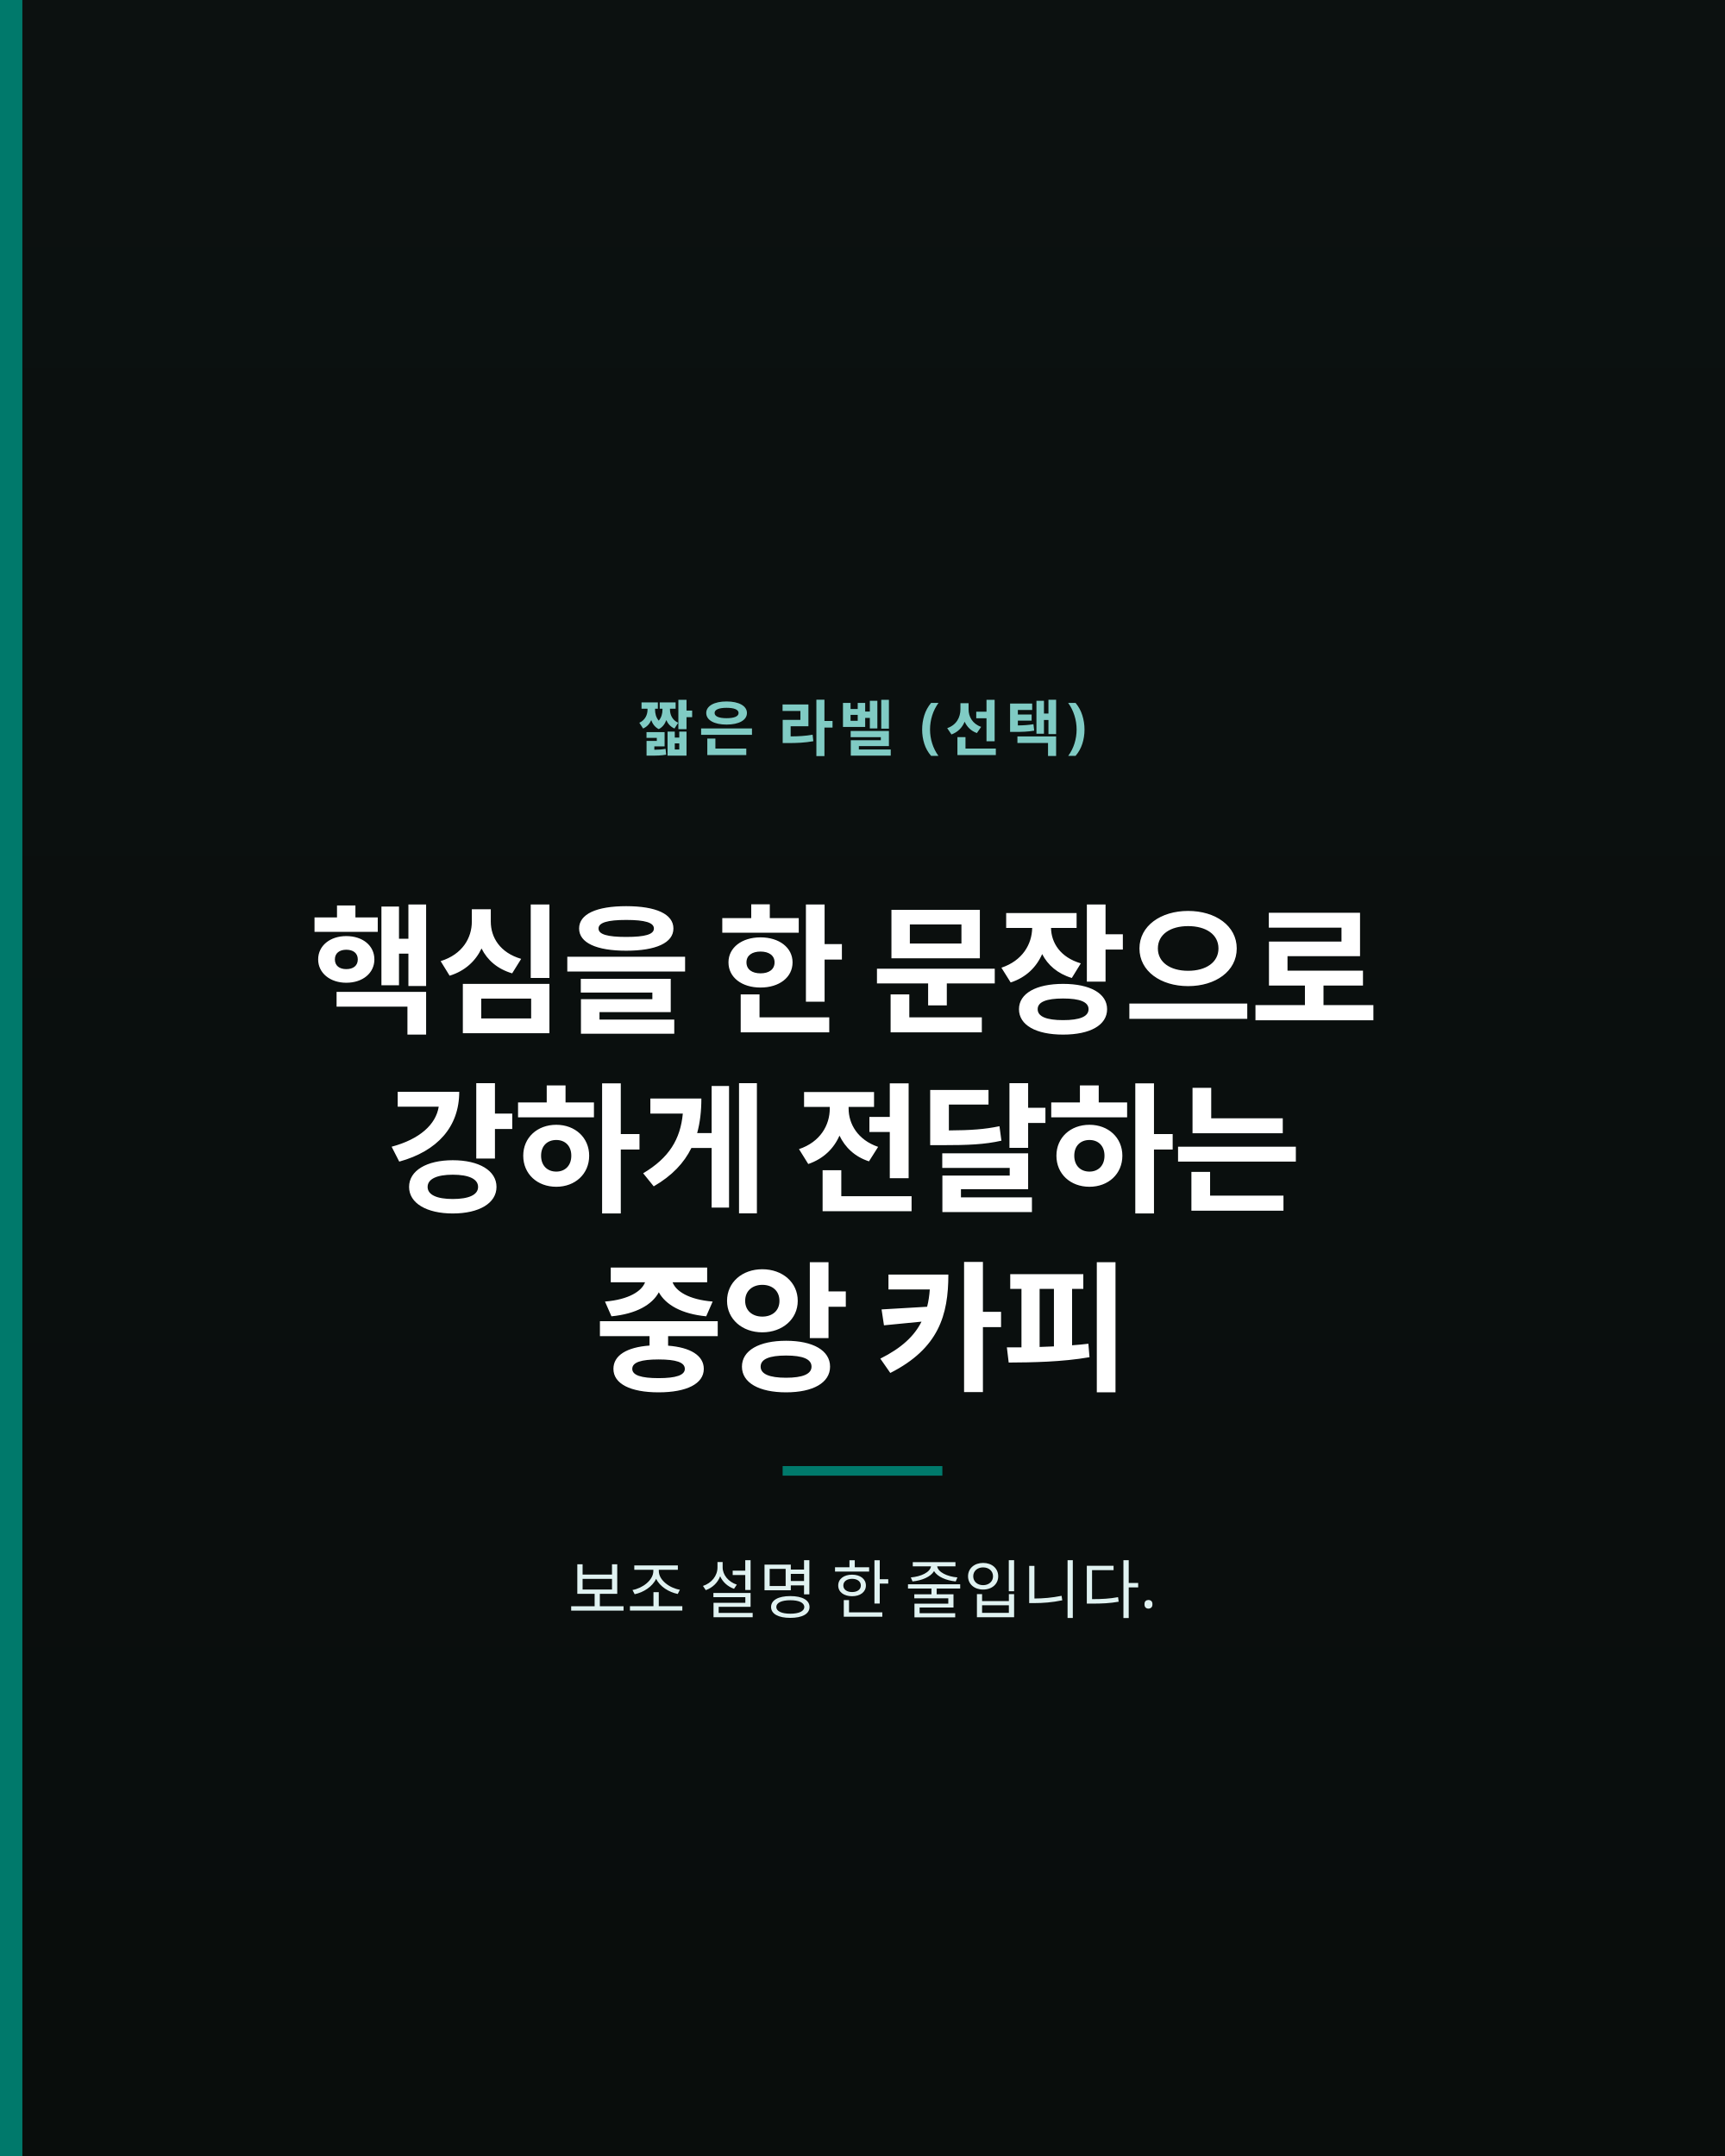
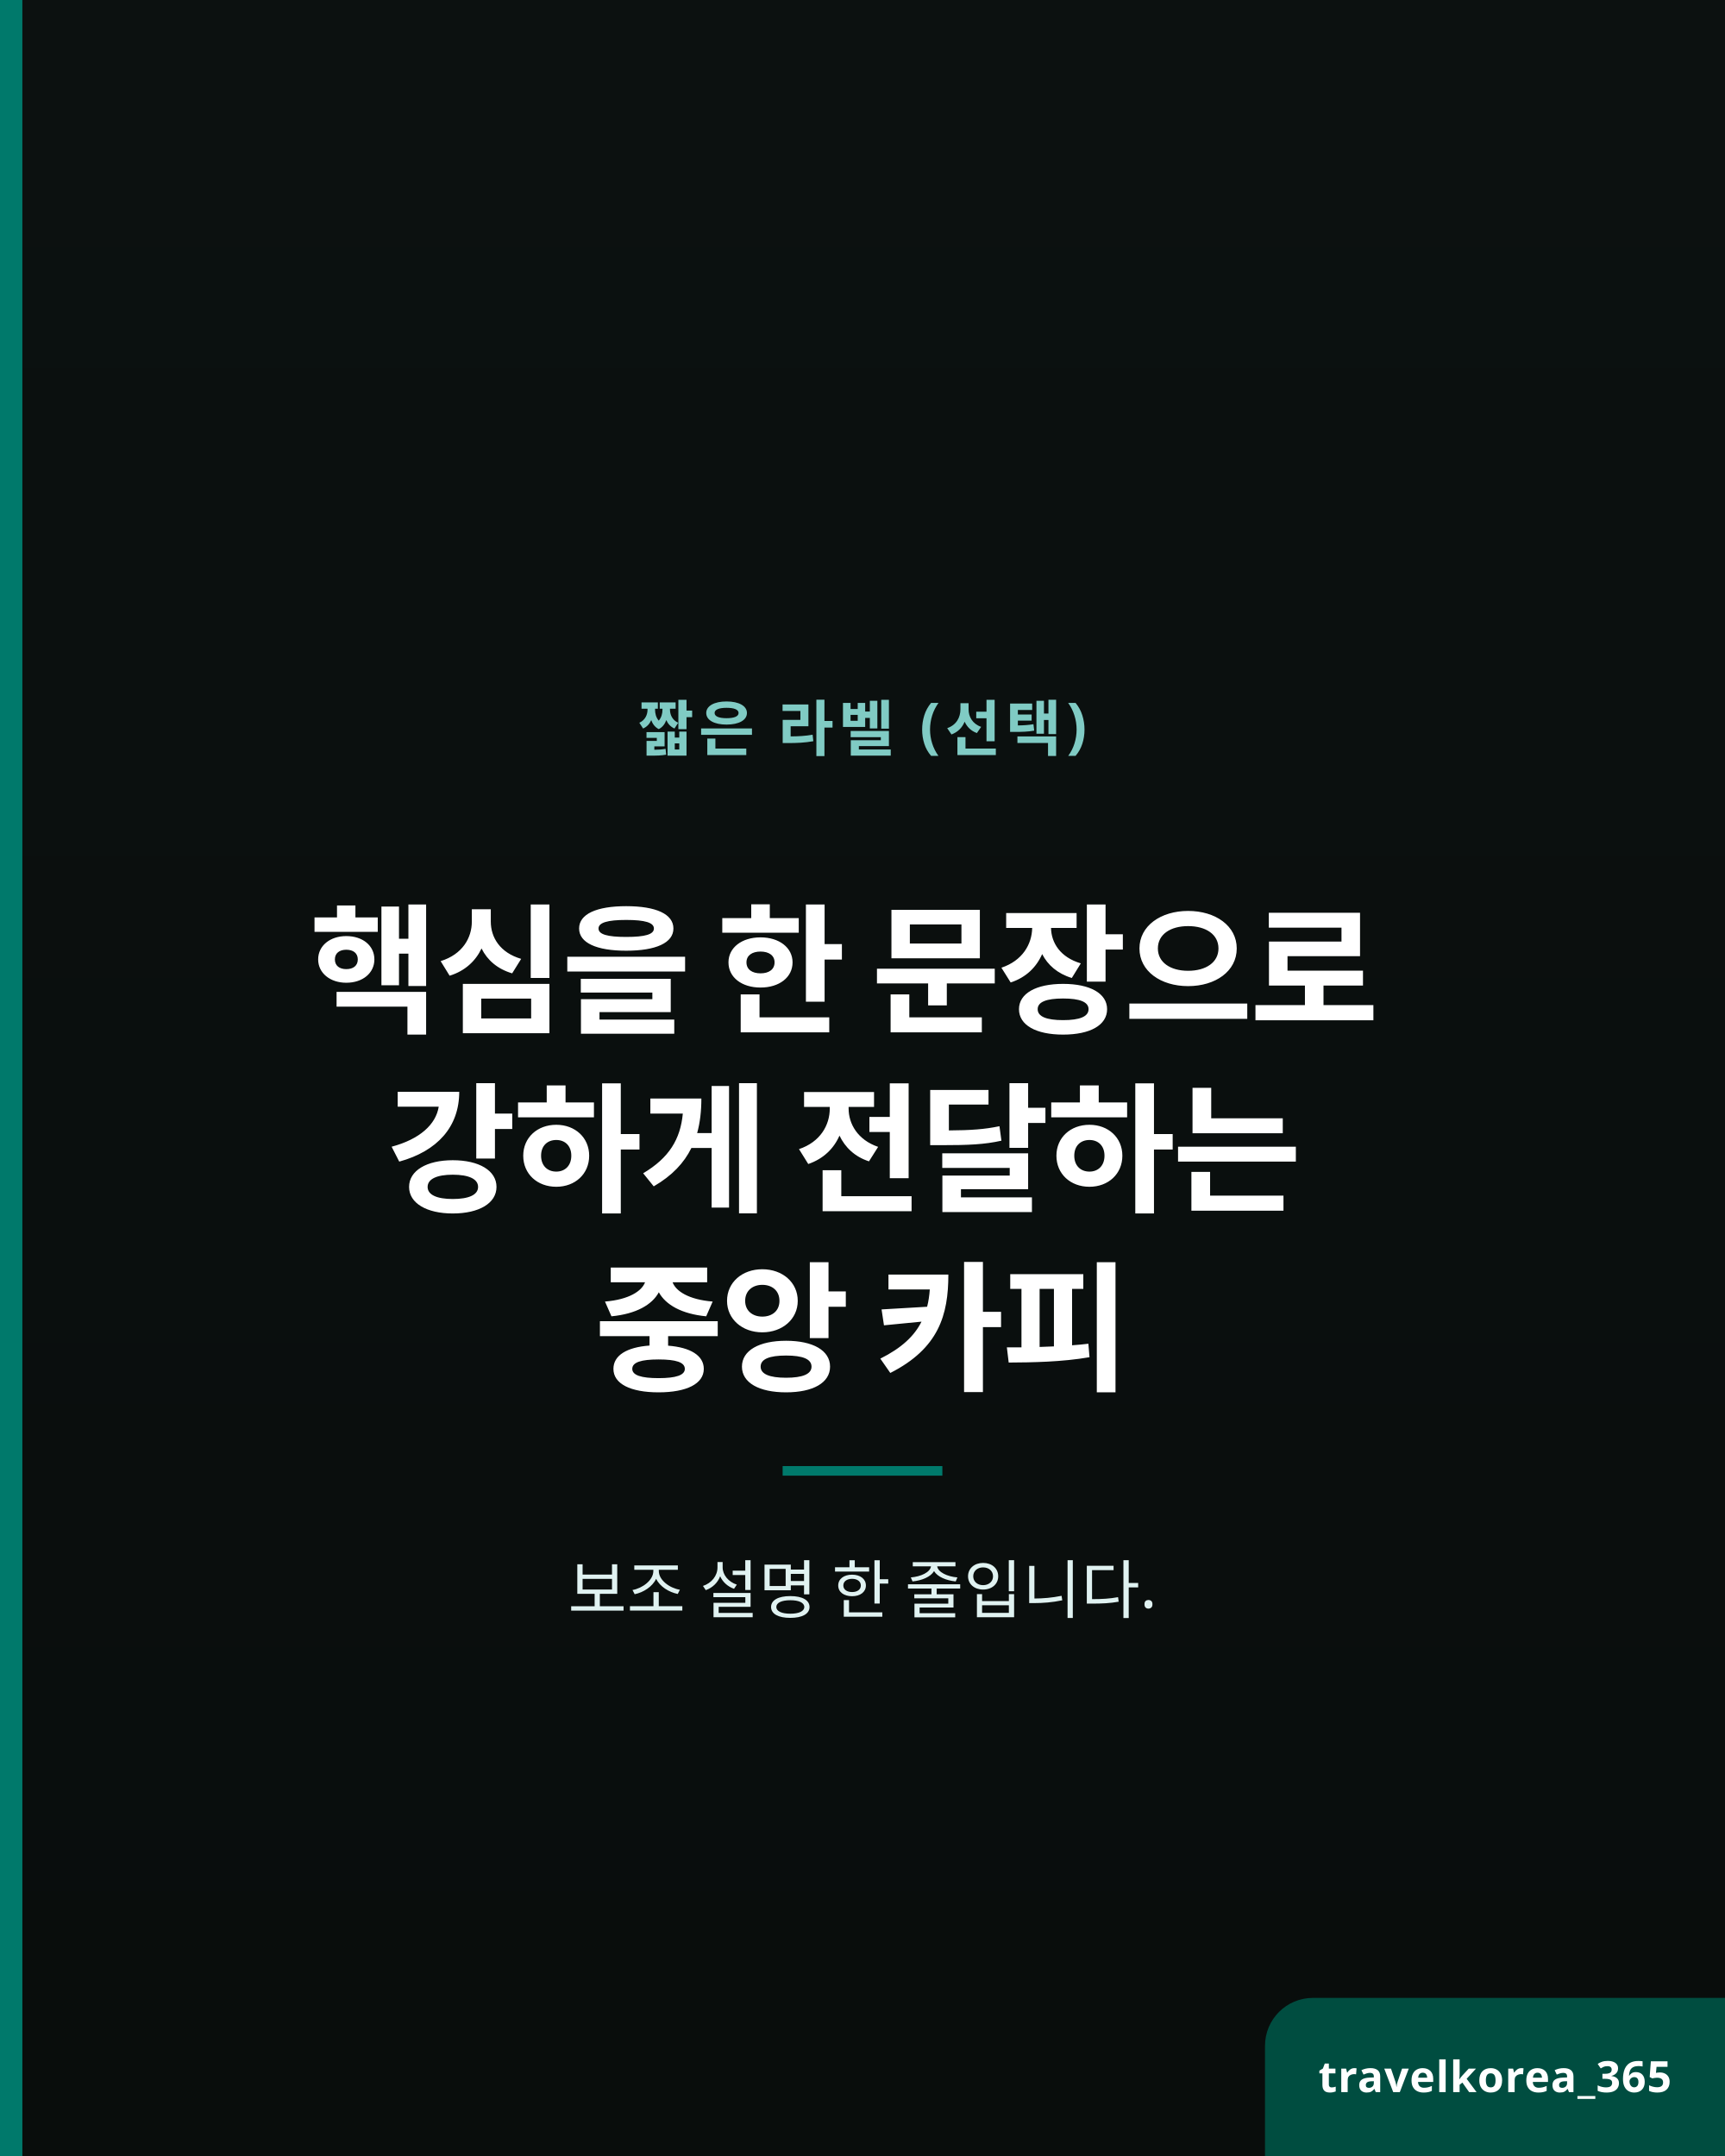
<svg xmlns="http://www.w3.org/2000/svg" width="1080" height="1350" viewBox="0 0 1080 1350">
  <defs>
    <linearGradient id="scrimFull" x1="0" y1="0" x2="0" y2="1">
      <stop offset="0" stop-color="#000000" stop-opacity="0.46" />
      <stop offset="1" stop-color="#000000" stop-opacity="0.60" />
    </linearGradient>
  </defs>
  <rect id="BG__REPLACE_WITH_IMAGE" x="0" y="0" width="1080" height="1350" fill="#16201e" />
  <rect x="0" y="0" width="1080" height="1350" fill="url(#scrimFull)" />
  <rect id="brand-bar" x="0" y="0" width="14" height="1350" fill="#00796b" />
  <text x="540" y="470" font-family="Pretendard, 'Apple SD Gothic Neo', sans-serif" font-size="38" font-weight="700" fill="#80cbc4" text-anchor="middle" letter-spacing="3">짧은 라벨 (선택)</text>
  <text font-family="Pretendard, 'Apple SD Gothic Neo', sans-serif" font-size="88" font-weight="800" fill="#ffffff" text-anchor="middle" letter-spacing="-2">
    <tspan x="540" y="640">핵심을 한 문장으로</tspan>
    <tspan x="540" y="752">강하게 전달하는</tspan>
    <tspan x="540" y="864">중앙 카피</tspan>
  </text>
  <rect x="490" y="918" width="100" height="6" fill="#00796b" />
  <text x="540" y="1010" font-family="Pretendard, 'Apple SD Gothic Neo', sans-serif" font-size="40" font-weight="500" fill="#e0f2f1" text-anchor="middle">보조 설명 한 줄입니다.</text>
+   <g id="brand-watermark">
+     <path d="M822 1251 H1080 V1350 H792 V1281 A30 30 0 0 1 822 1251 Z" fill="#004d40" />
+     <text x="936" y="1310" text-anchor="middle" font-family="Pretendard, 'Apple SD Gothic Neo', sans-serif" font-size="27" font-weight="700" fill="#ffffff" letter-spacing="0.5">travelkorea_365</text>
+   </g>
</svg>
